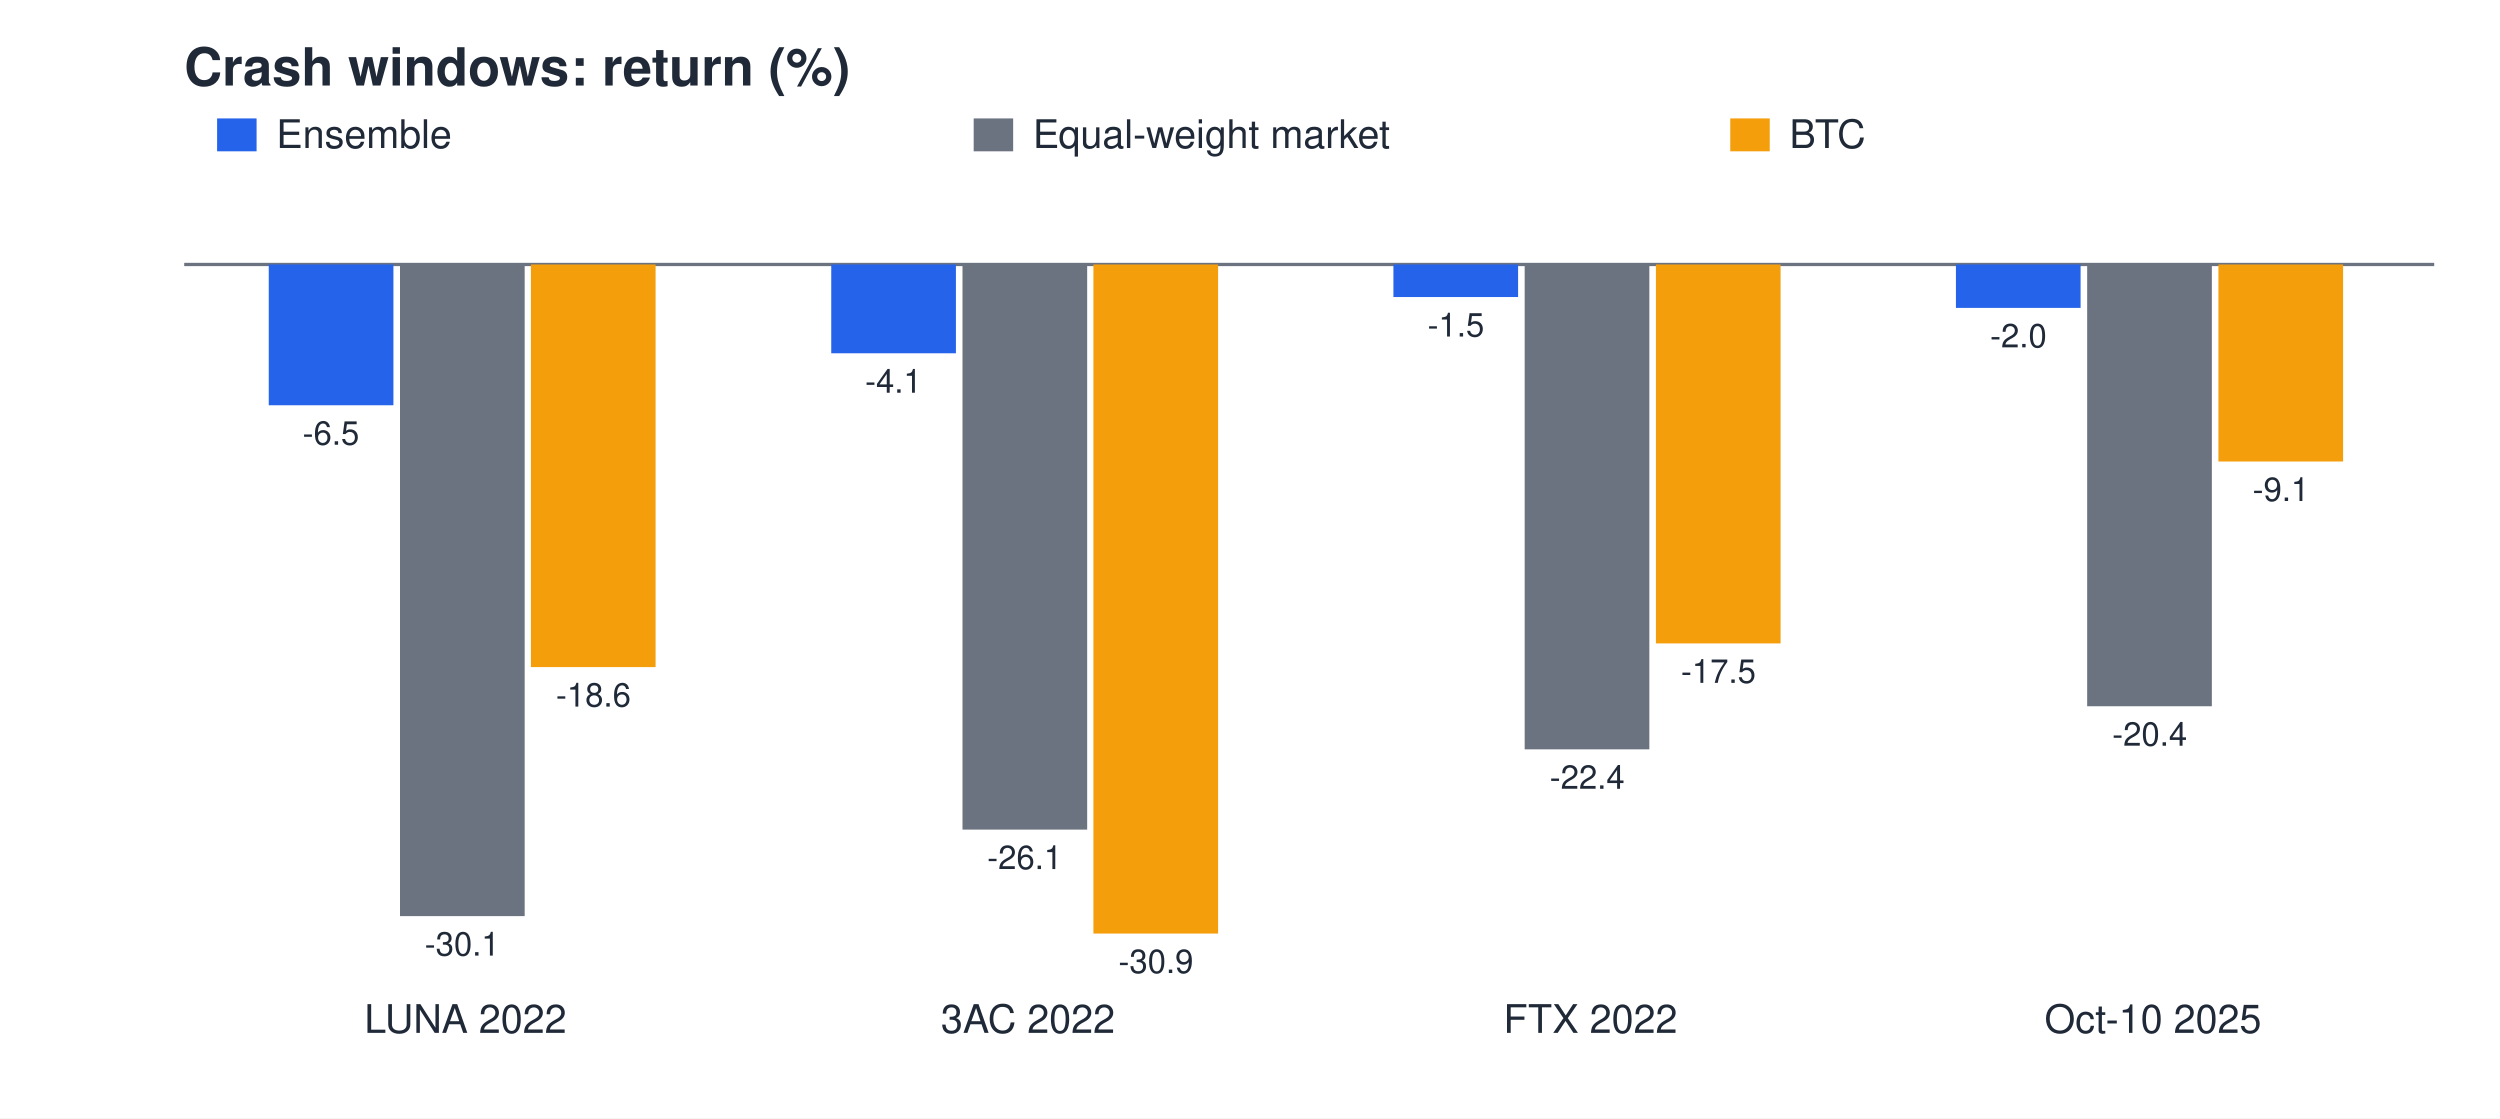
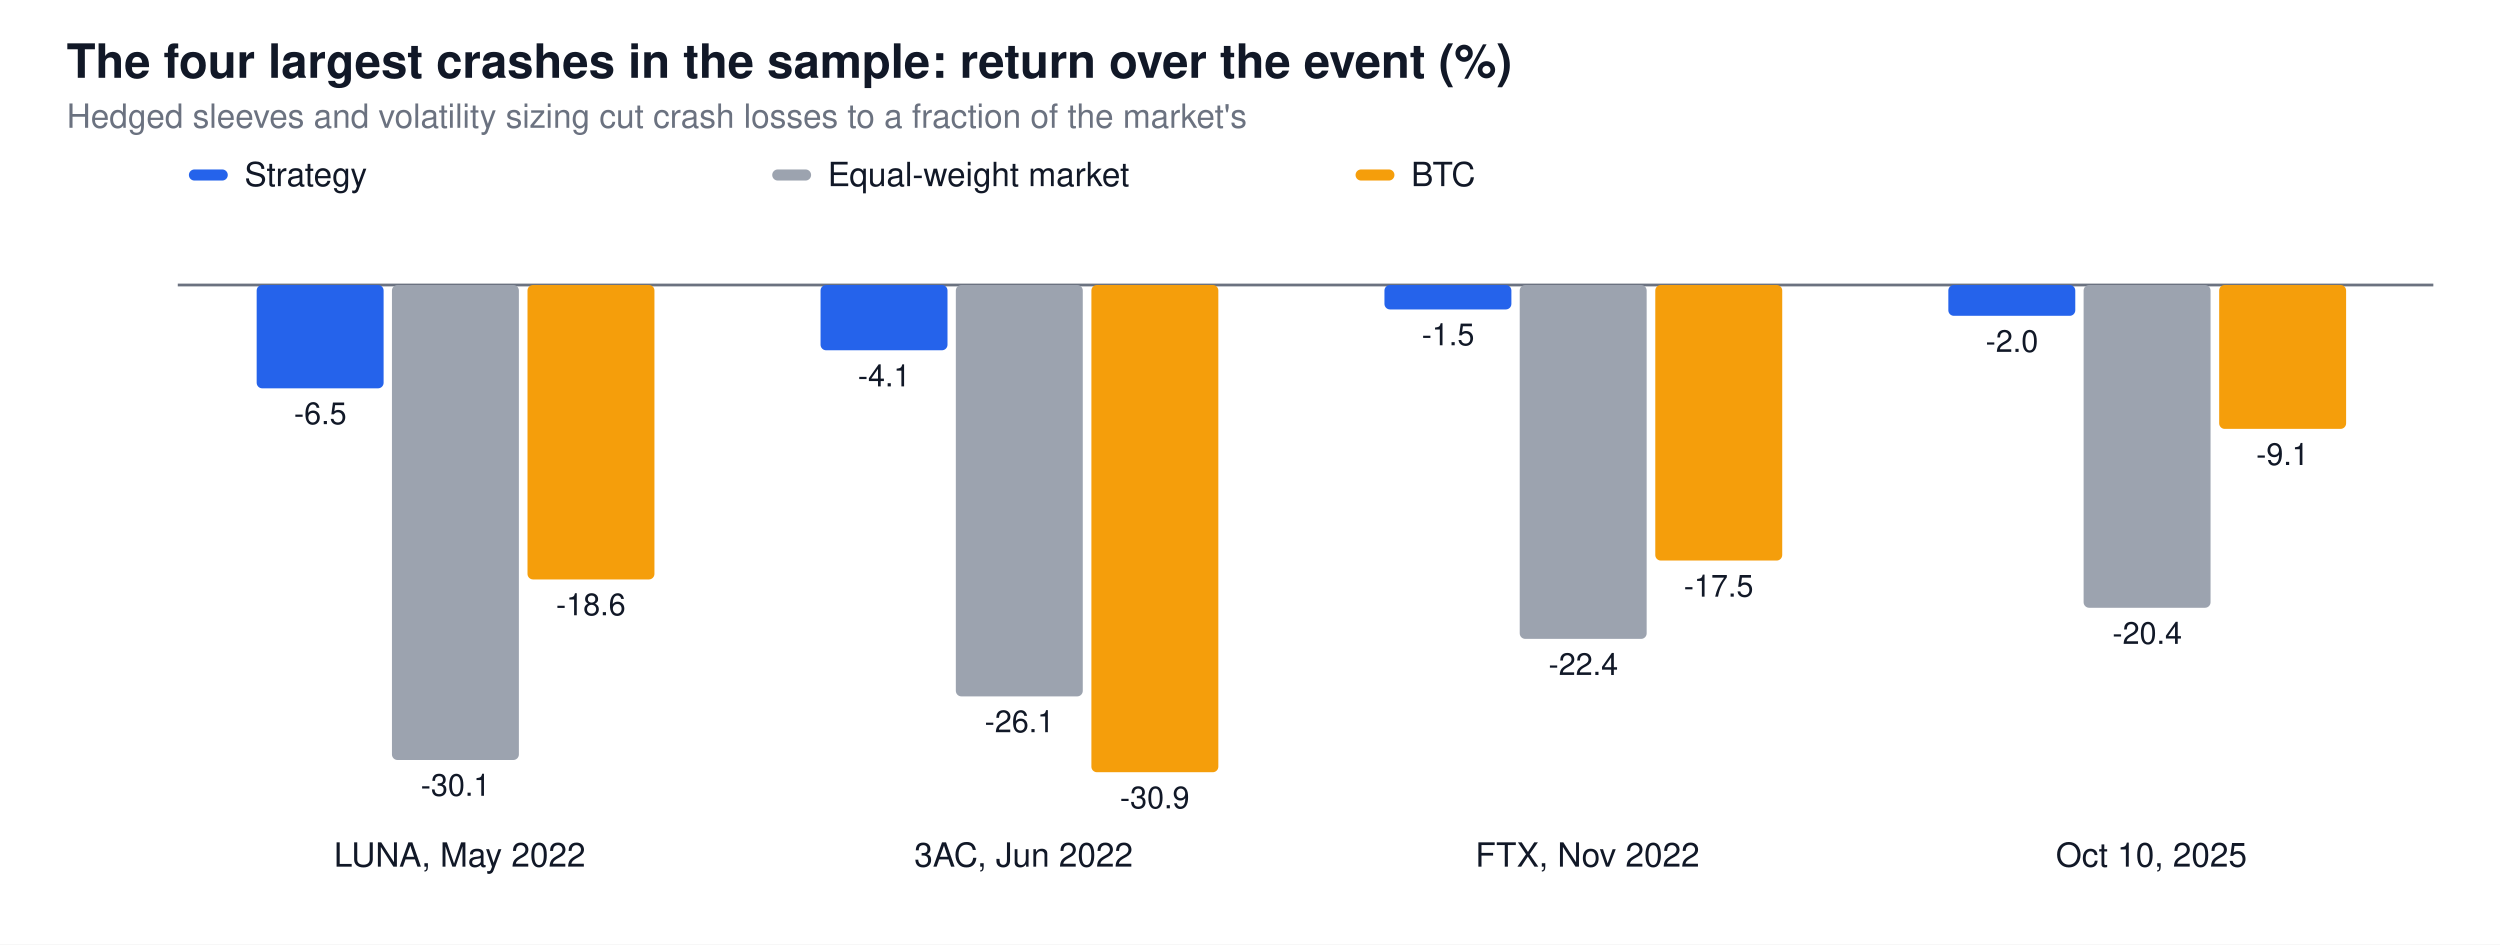
- <svg xmlns="http://www.w3.org/2000/svg" width="760" height="340" viewBox="0 0 760 340">
+ <svg xmlns="http://www.w3.org/2000/svg" width="900" height="340" viewBox="0 0 900 340">
  <rect width="100%" height="100%" fill="#ffffff" />
-   <text x="56" y="26" font-family="Helvetica,Arial,sans-serif" font-size="16" font-weight="600" fill="#1f2937">Crash windows: return (%)</text>
-   <line x1="56" x2="740" y1="80.4" y2="80.4" stroke="#6b7280" />
-   <rect x="81.7" y="80.4" width="37.9" height="42.8" fill="#2563eb" />
-   <text x="100.6" y="135.2" font-family="Helvetica,Arial,sans-serif" font-size="10" fill="#1f2937" text-anchor="middle">-6.5</text>
-   <rect x="121.6" y="80.4" width="37.9" height="198.1" fill="#6b7280" />
-   <text x="140.5" y="290.5" font-family="Helvetica,Arial,sans-serif" font-size="10" fill="#1f2937" text-anchor="middle">-30.1</text>
-   <rect x="161.4" y="80.4" width="37.9" height="122.4" fill="#f59e0b" />
-   <text x="180.4" y="214.8" font-family="Helvetica,Arial,sans-serif" font-size="10" fill="#1f2937" text-anchor="middle">-18.6</text>
-   <text x="141.5" y="314" font-family="Helvetica,Arial,sans-serif" font-size="12" fill="#1f2937" text-anchor="middle">LUNA 2022</text>
-   <rect x="252.7" y="80.4" width="37.9" height="27.0" fill="#2563eb" />
-   <text x="271.6" y="119.4" font-family="Helvetica,Arial,sans-serif" font-size="10" fill="#1f2937" text-anchor="middle">-4.1</text>
-   <rect x="292.6" y="80.4" width="37.9" height="171.8" fill="#6b7280" />
-   <text x="311.5" y="264.2" font-family="Helvetica,Arial,sans-serif" font-size="10" fill="#1f2937" text-anchor="middle">-26.1</text>
-   <rect x="332.4" y="80.4" width="37.9" height="203.4" fill="#f59e0b" />
-   <text x="351.4" y="295.8" font-family="Helvetica,Arial,sans-serif" font-size="10" fill="#1f2937" text-anchor="middle">-30.9</text>
-   <text x="312.5" y="314" font-family="Helvetica,Arial,sans-serif" font-size="12" fill="#1f2937" text-anchor="middle">3AC 2022</text>
-   <rect x="423.6" y="80.4" width="37.9" height="9.9" fill="#2563eb" />
-   <text x="442.6" y="102.3" font-family="Helvetica,Arial,sans-serif" font-size="10" fill="#1f2937" text-anchor="middle">-1.5</text>
-   <rect x="463.5" y="80.4" width="37.9" height="147.4" fill="#6b7280" />
-   <text x="482.5" y="239.8" font-family="Helvetica,Arial,sans-serif" font-size="10" fill="#1f2937" text-anchor="middle">-22.4</text>
-   <rect x="503.4" y="80.4" width="37.9" height="115.2" fill="#f59e0b" />
-   <text x="522.4" y="207.6" font-family="Helvetica,Arial,sans-serif" font-size="10" fill="#1f2937" text-anchor="middle">-17.5</text>
-   <text x="483.5" y="314" font-family="Helvetica,Arial,sans-serif" font-size="12" fill="#1f2937" text-anchor="middle">FTX 2022</text>
-   <rect x="594.6" y="80.4" width="37.9" height="13.2" fill="#2563eb" />
-   <text x="613.6" y="105.6" font-family="Helvetica,Arial,sans-serif" font-size="10" fill="#1f2937" text-anchor="middle">-2.0</text>
-   <rect x="634.5" y="80.4" width="37.9" height="134.3" fill="#6b7280" />
-   <text x="653.5" y="226.7" font-family="Helvetica,Arial,sans-serif" font-size="10" fill="#1f2937" text-anchor="middle">-20.4</text>
-   <rect x="674.4" y="80.4" width="37.9" height="59.9" fill="#f59e0b" />
-   <text x="693.4" y="152.3" font-family="Helvetica,Arial,sans-serif" font-size="10" fill="#1f2937" text-anchor="middle">-9.1</text>
-   <text x="654.5" y="314" font-family="Helvetica,Arial,sans-serif" font-size="12" fill="#1f2937" text-anchor="middle">Oct-10 2025</text>
-   <rect x="66" y="36" width="12" height="10" fill="#2563eb" />
-   <text x="84" y="45" font-family="Helvetica,Arial,sans-serif" font-size="12" fill="#1f2937">Ensemble</text>
-   <rect x="296" y="36" width="12" height="10" fill="#6b7280" />
-   <text x="314" y="45" font-family="Helvetica,Arial,sans-serif" font-size="12" fill="#1f2937">Equal-weight market</text>
-   <rect x="526" y="36" width="12" height="10" fill="#f59e0b" />
-   <text x="544" y="45" font-family="Helvetica,Arial,sans-serif" font-size="12" fill="#1f2937">BTC</text>
+   <text x="24" y="28" font-family="-apple-system,Segoe UI,Helvetica,Arial,sans-serif" font-size="17" font-weight="600" fill="#111827">The four largest crashes in the sample: return over the event (%)</text>
+   <text x="24" y="46" font-family="-apple-system,Segoe UI,Helvetica,Arial,sans-serif" font-size="12" fill="#6b7280">Hedged sleeves and volatility sizing cut crash losses to a fraction of the market's</text>
+   <line x1="64" x2="876" y1="102.6" y2="102.6" stroke="#6b7280" />
+   <rect x="92.4" y="102.6" width="45.7" height="37.2" rx="2" fill="#2563eb" />
+   <text x="115.3" y="152.7" font-family="-apple-system,Segoe UI,Helvetica,Arial,sans-serif" font-size="11" fill="#111827" text-anchor="middle">-6.5</text>
+   <rect x="141.1" y="102.6" width="45.7" height="171.0" rx="2" fill="#9ca3af" />
+   <text x="164.0" y="286.5" font-family="-apple-system,Segoe UI,Helvetica,Arial,sans-serif" font-size="11" fill="#111827" text-anchor="middle">-30.1</text>
+   <rect x="189.9" y="102.6" width="45.7" height="106.0" rx="2" fill="#f59e0b" />
+   <text x="212.7" y="221.5" font-family="-apple-system,Segoe UI,Helvetica,Arial,sans-serif" font-size="11" fill="#111827" text-anchor="middle">-18.6</text>
+   <text x="165.5" y="312" font-family="-apple-system,Segoe UI,Helvetica,Arial,sans-serif" font-size="12" font-weight="400" fill="#111827" text-anchor="middle">LUNA, May 2022</text>
+   <rect x="295.4" y="102.6" width="45.7" height="23.5" rx="2" fill="#2563eb" />
+   <text x="318.3" y="139.1" font-family="-apple-system,Segoe UI,Helvetica,Arial,sans-serif" font-size="11" fill="#111827" text-anchor="middle">-4.1</text>
+   <rect x="344.1" y="102.6" width="45.7" height="148.1" rx="2" fill="#9ca3af" />
+   <text x="367.0" y="263.6" font-family="-apple-system,Segoe UI,Helvetica,Arial,sans-serif" font-size="11" fill="#111827" text-anchor="middle">-26.1</text>
+   <rect x="392.9" y="102.6" width="45.7" height="175.4" rx="2" fill="#f59e0b" />
+   <text x="415.7" y="291.0" font-family="-apple-system,Segoe UI,Helvetica,Arial,sans-serif" font-size="11" fill="#111827" text-anchor="middle">-30.9</text>
+   <text x="368.5" y="312" font-family="-apple-system,Segoe UI,Helvetica,Arial,sans-serif" font-size="12" font-weight="400" fill="#111827" text-anchor="middle">3AC, Jun 2022</text>
+   <rect x="498.4" y="102.6" width="45.7" height="8.8" rx="2" fill="#2563eb" />
+   <text x="521.3" y="124.3" font-family="-apple-system,Segoe UI,Helvetica,Arial,sans-serif" font-size="11" fill="#111827" text-anchor="middle">-1.5</text>
+   <rect x="547.1" y="102.6" width="45.7" height="127.4" rx="2" fill="#9ca3af" />
+   <text x="570.0" y="243.0" font-family="-apple-system,Segoe UI,Helvetica,Arial,sans-serif" font-size="11" fill="#111827" text-anchor="middle">-22.4</text>
+   <rect x="595.9" y="102.6" width="45.7" height="99.2" rx="2" fill="#f59e0b" />
+   <text x="618.7" y="214.8" font-family="-apple-system,Segoe UI,Helvetica,Arial,sans-serif" font-size="11" fill="#111827" text-anchor="middle">-17.5</text>
+   <text x="571.5" y="312" font-family="-apple-system,Segoe UI,Helvetica,Arial,sans-serif" font-size="12" font-weight="400" fill="#111827" text-anchor="middle">FTX, Nov 2022</text>
+   <rect x="701.4" y="102.6" width="45.7" height="11.1" rx="2" fill="#2563eb" />
+   <text x="724.3" y="126.7" font-family="-apple-system,Segoe UI,Helvetica,Arial,sans-serif" font-size="11" fill="#111827" text-anchor="middle">-2.0</text>
+   <rect x="750.1" y="102.6" width="45.7" height="116.2" rx="2" fill="#9ca3af" />
+   <text x="773.0" y="231.8" font-family="-apple-system,Segoe UI,Helvetica,Arial,sans-serif" font-size="11" fill="#111827" text-anchor="middle">-20.4</text>
+   <rect x="798.9" y="102.6" width="45.7" height="51.8" rx="2" fill="#f59e0b" />
+   <text x="821.7" y="167.4" font-family="-apple-system,Segoe UI,Helvetica,Arial,sans-serif" font-size="11" fill="#111827" text-anchor="middle">-9.1</text>
+   <text x="774.5" y="312" font-family="-apple-system,Segoe UI,Helvetica,Arial,sans-serif" font-size="12" font-weight="400" fill="#111827" text-anchor="middle">Oct 10, 2025</text>
+   <rect x="68" y="61" width="14" height="4" rx="2" fill="#2563eb" />
+   <text x="88" y="67" font-family="-apple-system,Segoe UI,Helvetica,Arial,sans-serif" font-size="12" fill="#111827">Strategy</text>
+   <rect x="278" y="61" width="14" height="4" rx="2" fill="#9ca3af" />
+   <text x="298" y="67" font-family="-apple-system,Segoe UI,Helvetica,Arial,sans-serif" font-size="12" fill="#111827">Equal-weight market</text>
+   <rect x="488" y="61" width="14" height="4" rx="2" fill="#f59e0b" />
+   <text x="508" y="67" font-family="-apple-system,Segoe UI,Helvetica,Arial,sans-serif" font-size="12" fill="#111827">BTC</text>
</svg>
